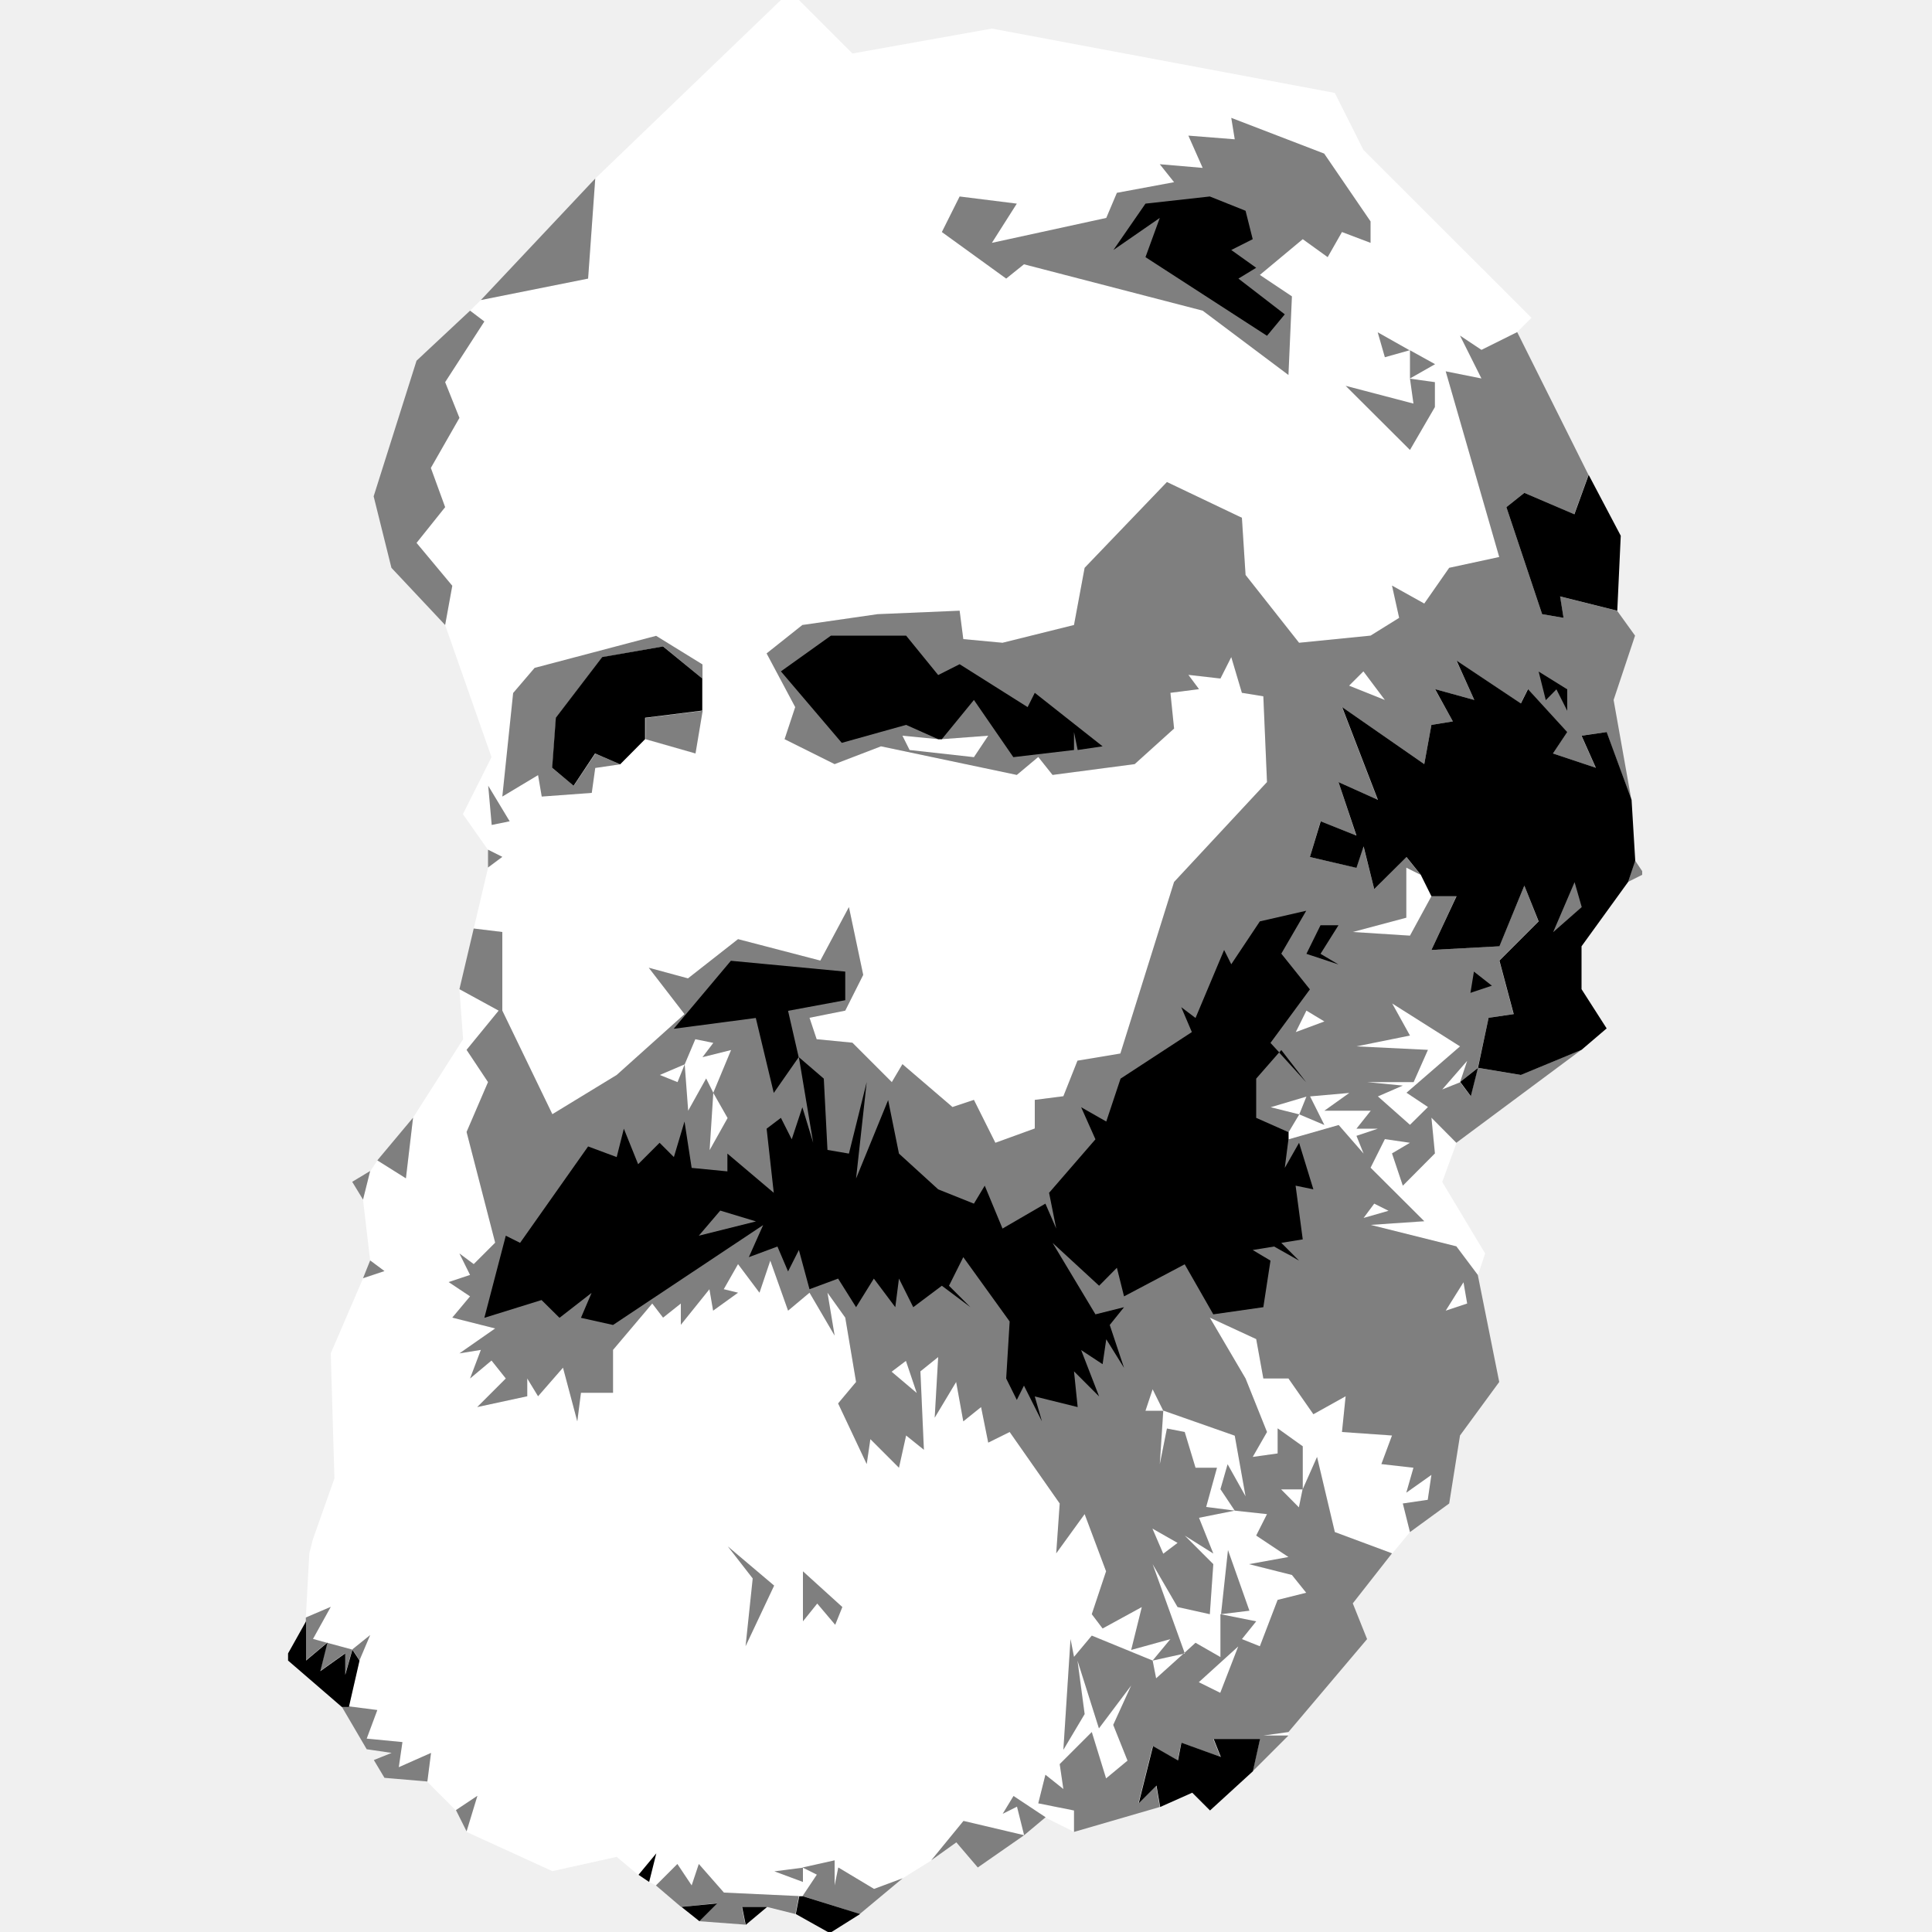
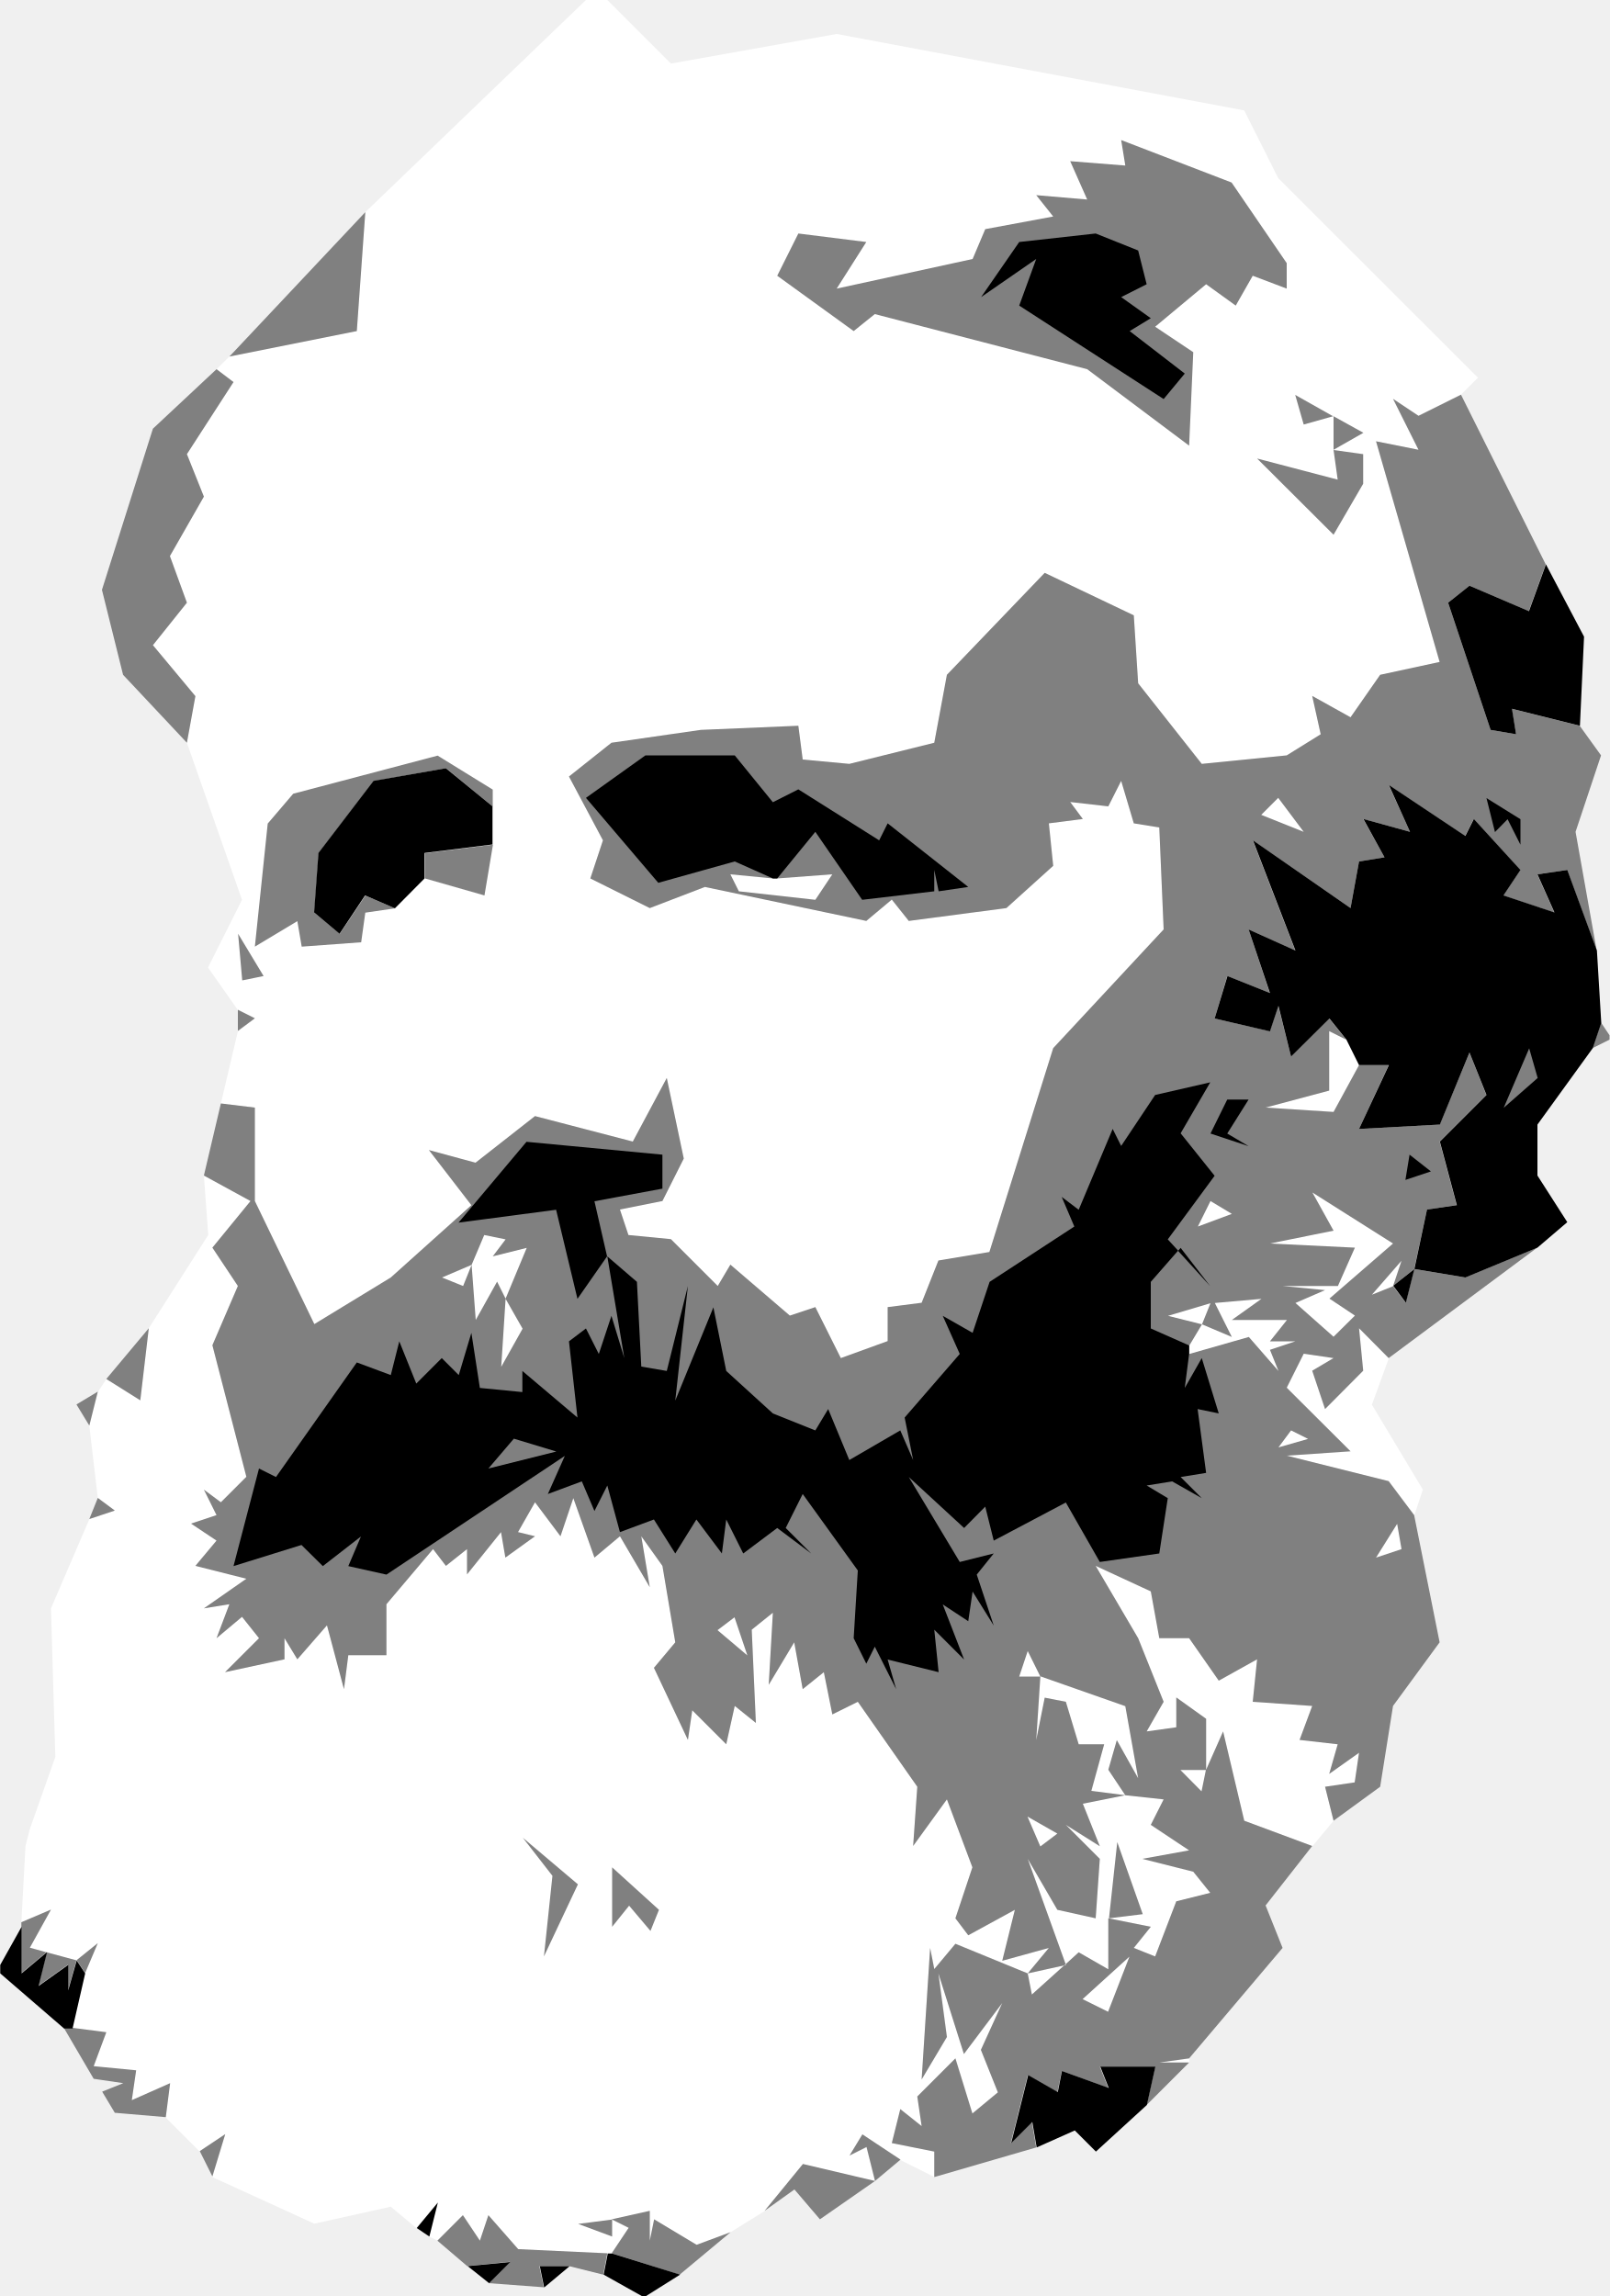
- <svg xmlns="http://www.w3.org/2000/svg" version="1.2" viewBox="0 0 1000 1000" width="1000" height="1000">
+ <svg xmlns="http://www.w3.org/2000/svg" version="1.2" viewBox="0 0 701 1000" width="701" height="1000">
  <style>
		.s0 { fill: #ffffff } 
- 		.s1 { fill: #7f7f7f } 
+ 		.s1 { fill: #808080 } 
		.s2 { fill: #000000 } 
	</style>
  <g id="Layer 1">
-     <path id="Path 0" fill-rule="evenodd" class="s0" d="m308.1 92.4l96.1-92.4h9.3l27.7 27.7 72.2-12.9 177.5 33.3 14.8 29.5 87 86.9-7.4 7.4-18.5 9.2-11.1-7.3 11.1 22.1-18.5-3.7 27.7 96.2-25.9 5.5-12.9 18.5-16.7-9.3 3.7 16.7-14.8 9.2-37 3.7-27.7-35.1-1.9-29.6-38.8-18.5-42.5 44.4-5.6 29.6-37 9.2-20.3-1.8-1.9-14.8-42.5 1.8-38.9 5.6-18.5 14.8 14.8 27.7-5.5 16.6 25.9 13 24-9.3 70.3 14.8 11.1-9.2 7.4 9.2 42.6-5.5 20.3-18.5-1.8-18.5 14.7-1.9-5.5-7.3 16.6 1.8 5.6-11.1 5.5 18.5 11.1 1.8 1.9 44.4-48.1 51.8-27.7 88.7-22.2 3.7-7.4 18.5-14.8 1.8v14.8l-20.4 7.4-11.1-22.2-11.1 3.7-25.9-22.2-5.5 9.3-20.4-20.4-18.5-1.8-3.7-11.1 18.5-3.7 9.3-18.5-7.4-35.1-14.8 27.7-42.5-11.1-25.9 20.4-20.4-5.6 18.5 24.1-35.1 31.4-33.3 20.3-25.9-53.6v-40.7l-14.8-1.8 7.4-31.4 7.4-5.6-7.4-3.7-13-18.5 14.8-29.5-24-68.4 3.7-20.4-18.5-22.1 14.8-18.5-7.4-20.4 14.8-25.8-7.4-18.5 20.3-31.4-7.4-5.6 5.6-5.5 55.5-11.1zm432.8 371.5l-11.1 20.3-29.6-1.8 27.7-7.4v-25.9l7.4 3.7zm-527.1 114.6l25.9-40.6-1.9-25.9 20.4 11.1-16.7 20.3 11.1 16.6-11.1 25.9 14.8 57.3-11.1 11.1-7.4-5.5 5.6 11.1-11.1 3.7 11.1 7.3-9.3 11.1 22.2 5.6-18.5 12.9 11.1-1.8-5.5 14.8 11.1-9.3 7.4 9.3-14.8 14.7 25.9-5.5v-9.2l5.5 9.2 13-14.8 7.4 27.7 1.8-14.7h16.7v-22.2l20.3-24.1 5.6 7.4 9.2-7.4v11.1l14.8-18.5 1.9 11.1 12.9-9.2-7.4-1.9 7.4-12.9 11.1 14.8 5.5-16.6 9.3 25.8 11.1-9.2 12.9 22.2-3.7-22.2 9.3 12.9 5.5 33.3-9.2 11.1 14.8 31.4 1.8-12.9 14.8 14.8 3.7-16.7 9.3 7.4-1.9-40.6 9.3-7.4-1.9 31.4 11.1-18.5 3.7 20.3 9.3-7.4 3.7 18.5 11.1-5.5 25.9 37-1.9 25.8 14.8-20.3 11.1 29.6-7.4 22.2 5.6 7.3 20.3-11-5.5 22.1 20.3-5.5-9.2 11.1-31.5-13-9.2 11.1-1.9-9.2-3.7 57.3 11.1-18.5-3.7-27.7 11.1 35.1 16.7-22.2-9.3 20.4 7.4 18.4-11.1 9.3-7.4-24-16.6 16.6 1.8 12.9-9.2-7.4-3.7 14.8 18.5 3.7v11.1l-14.8-7.4-16.7-11.1-5.5 9.3 7.4-3.7 3.7 14.8-31.5-7.4-16.6 20.3-14.8 9.2-14.8 5.6-18.5-11.1-1.9 9.2v-12.9l-16.6 3.7 7.4 3.7-7.4 11.1h-1.9l-38.8-1.9-12.9-14.8-3.7 11.1-7.4-11.1-11.1 11.1-3.7-1.8 3.7-14.8-9.3 11.1-11.1-9.3-33.3 7.4-44.4-20.3 5.6-18.5-11.1 7.4-14.8-14.8 1.8-14.8-16.6 7.4 1.8-12.9-18.5-1.8 5.6-14.8-14.8-1.9 5.5-24 5.6-13-9.3 7.4-20.3-5.5 9.2-16.6-12.9 5.5 1.8-33.3 1.9-7.4 11.1-31.4-1.9-64.7 16.7-38.8 11.1-3.7-7.4-5.5-3.7-31.5 3.7-14.7 3.7-5.6 14.8 9.2zm551.2 81.4l-11.1-14.8-44.4-11.1 27.7-1.8-27.7-27.8 7.4-14.8 12.9 1.9-9.2 5.5 5.5 16.7 16.7-16.7-1.9-18.5 13 13-7.4 20.3 22.2 37zm-120.3 53.6l-18.5-31.4 24.1 11.1 3.7 20.3h12.9l13 18.5 16.6-9.3-1.8 18.5 25.9 1.9-5.6 14.8 16.7 1.8-3.7 12.9 12.9-9.2-1.8 12.9-13 1.9 3.7 14.8-9.2 11.1-29.6-11.1-9.3-38.8-7.4 16.6v-22.2l-12.9-9.2v12.9l-13 1.9 7.4-13zm-42.5 16.7l37 12.9 5.5 31.4-9.2-16.6-3.7 12.9 7.4 11.1-14.8-1.8 5.5-20.4h-11.1l-5.5-18.5-9.2-1.8-3.7 18.5zm36.9 51.7l16.7 1.9-5.6 11.1 16.7 11.1-20.4 3.7 22.2 5.5 7.4 9.3-14.8 3.6-9.2 24.1-9.3-3.7 7.4-9.3-18.5-3.7v22.2l-12.9-7.4-5.7 5.2-16.5-45.8 13 22.1 16.6 3.7 1.8-25.8-14.7-14.8 14.7 9.2-7.4-18.5zm-40.6 86.9l-1.9-9.2 15.9-3.6zm14.1-12.7l0.6-0.6 0.1 0.4zm54.4 42.3h-13l13-1.8z" />
-     <path id="Path 1" fill-rule="evenodd" class="s1" d="m248.9 155.3l59.2-62.9-3.7 51.8zm-18.5 168.2l-27.8-29.6-9.2-37 22.2-70.2 27.7-25.9 7.4 5.6-20.3 31.4 7.4 18.5-14.8 25.9 7.4 20.3-14.8 18.5 18.5 22.2zm88.8 232.9l35.1-31.5-18.5-24 20.3 5.5 25.9-20.3 42.6 11.1 14.8-27.7 7.4 35.1-9.3 18.5-18.5 3.7 3.7 11.1 18.5 1.8 20.4 20.4 5.5-9.3 25.9 22.2 11.1-3.7 11.1 22.2 20.4-7.4v-14.8l14.8-1.9 7.3-18.4 22.2-3.7 27.8-88.8 48.1-51.7-1.9-44.4-11.1-1.8-5.5-18.5-5.6 11.1-16.6-1.9 5.5 7.4-14.8 1.9 1.9 18.5-20.4 18.4-42.5 5.6-7.4-9.3-11.1 9.3-70.3-14.8-24 9.2-25.9-12.9 5.5-16.6-14.8-27.8 18.5-14.7 38.9-5.6 42.5-1.8 1.9 14.7 20.3 1.9 37-9.2 5.5-29.6 42.6-44.4 38.8 18.5 1.9 29.6 27.7 35.1 37-3.7 14.8-9.2-3.7-16.7 16.7 9.3 12.9-18.5 25.9-5.6-27.7-96.1 18.5 3.7-11.1-22.2 11.1 7.4 18.5-9.2 36.9 73.9-7.4 20.4-25.8-11.1-9.3 7.4 18.5 55.4 11.1 1.9-1.9-11.1 29.6 7.4 9.3 12.9-11.1 33.3 9.2 51.7-12.9-35.1-13 1.9 7.4 16.6-22.2-7.4 7.4-11.1-20.3-22.2-3.7 7.4-33.3-22.2 9.3 20.4-20.4-5.6 9.3 16.7-11.1 1.8-3.7 20.3-42.6-29.5 18.5 48-20.3-9.2 9.2 27.7-18.5-7.4-5.5 18.5 24 5.5 3.7-11 5.6 22.1 16.6-16.6 7.4 9.2-7.4-3.7v25.9l-27.7 7.4 29.6 1.9 11.1-20.4h12.9l-12.9 27.8 35.1-1.9 13-31.4 7.3 18.5-20.3 20.3 7.4 27.7-12.9 1.9-5.6 25.9-9.2 7.4 5.5 7.3 3.7-14.7 22.2 3.7 31.4-13-64.7 48.1-12.9-13 1.8 18.5-16.6 16.7-5.6-16.7 9.3-5.5-13-1.9-7.4 14.8 27.8 27.7-27.8 1.9 44.4 11.1 11.1 14.8 11.1 55.4-20.3 27.7-5.6 35.2-20.3 14.8-3.7-14.8 12.9-1.9 1.9-12.9-13 9.2 3.7-12.9-16.6-1.9 5.5-14.8-25.9-1.8 1.9-18.5-16.7 9.3-12.9-18.5h-13l-3.7-20.4-24-11.1 18.5 31.5 11.1 27.7-7.4 12.9 12.9-1.8v-13l13 9.3v22.2l7.4-16.7 9.2 38.9 29.6 11-20.3 25.9 7.4 18.5-40.7 48.1-13 1.8h13l-18.5 18.5 3.7-16.6h-24.1l3.7 9.2-20.3-7.4-1.9 9.3-12.9-7.4-7.4 29.5 9.2-9.2 1.9 11.1-44.4 12.9v-11.1l-18.5-3.7 3.7-14.8 9.3 7.4-1.9-12.9 16.6-16.6 7.4 24 11.1-9.2-7.4-18.5 9.3-20.4-16.7 22.2-11.1-35.1 3.7 27.7-11 18.5 3.7-57.3 1.8 9.2 9.2-11 31.5 12.9 1.8 9.2 14.1-12.7-15.9 3.5 9.2-11.1-20.3 5.6 5.5-22.2-20.3 11.1-5.6-7.4 7.4-22.2-11.1-29.6-14.7 20.3 1.8-25.8-25.9-37-11.1 5.5-3.7-18.4-9.2 7.4-3.7-20.4-11.1 18.5 1.8-31.4-9.2 7.4 1.8 40.6-9.2-7.4-3.7 16.7-14.8-14.8-1.9 12.9-14.8-31.4 9.3-11.1-5.6-33.3-9.2-12.9 3.7 22.2-13-22.2-11.1 9.3-9.2-25.9-5.6 16.6-11.1-14.8-7.4 13 7.4 1.8-12.9 9.3-1.9-11.1-14.8 18.4v-11l-9.2 7.3-5.6-7.3-20.3 24v22.2h-16.6l-1.9 14.8-7.4-27.8-12.9 14.8-5.6-9.2v9.2l-25.9 5.6 14.8-14.8-7.4-9.3-11.1 9.3 5.6-14.8-11.1 1.8 18.5-12.9-22.2-5.6 9.2-11-11.1-7.4 11.1-3.7-5.5-11.1 7.4 5.5 11.1-11.1-14.8-57.3 11.1-25.8-11.1-16.7 16.6-20.3-20.3-11.1 7.4-31.4 14.8 1.8v40.7l25.9 53.6zm299.6 293.9l12.9 7.4v-22.2l18.5 3.7-7.4 9.2 9.3 3.7 9.2-24 14.8-3.7-7.4-9.2-22.2-5.6 20.4-3.7-16.7-11.1 5.6-11.1-16.7-1.8-7.4-11.1 3.7-12.9 9.3 16.6-5.6-31.4-37-13-1.8 27.8 3.7-18.5 9.2 1.8 5.6 18.5h11.1l-5.6 20.3 14.8 1.9-18.5 3.7 7.4 18.5-14.8-9.3 14.8 14.8-1.8 25.9-16.7-3.7-12.9-22.2 16.5 45.8-0.6 0.6 0.8-0.2-0.2-0.3zm-5.7 5.1h0.1l-0.1 0.1zm-360.5-415.6l7.4 3.7-7.4 5.5zm590 16.7l3.7-11.1 3.7 5.5v1.9zm-647.3 144.1l18.5-22.1-3.7 31.4zm-7.4 20.3l-5.6-9.2 9.3-5.6zm0 40.7l3.7-9.2 7.4 5.5zm-29.6 175.6l12.9-5.5-9.2 16.6 7.2 2-10.9 9.1zm24 16.6l-3.7 13v-11.1l-12.9 9.2 3.6-14.6zm-12.9-3.6h-0.2l0.2-0.1zm13 3.5l9.2-7.4-5.5 13zm38.8 68.4l-22.2-1.9-5.5-9.2 9.2-3.7-12.9-1.9-13-22.2h3.7l14.8 1.9-5.5 14.8 18.5 1.8-1.9 13 16.7-7.4zm14.8 14.8l11.1-7.4-5.6 18.4zm294.1 13l-3.7-14.8-7.4 3.7 5.6-9.2 16.6 11zm-48.1 13l16.7-20.4 31.4 7.4-24 16.7-11.1-13zm-66.6 3.7l16.6-3.7v13l1.9-9.3 18.5 11.1 14.8-5.5-22.2 18.5-29.6-9.3 7.4-11.1zm-75.9 9.3l11.1-11.1 7.4 11.1 3.7-11.1 13 14.8 38.8 1.8-1.8 9.3-14.8-3.7h-13l1.9 9.2-24.1-1.8 9.3-9.3-18.5 1.9z" />
-     <path id="Path 2" class="s2" d="m837.1 316.1l-29.6-7.4 1.8 11.1-11.1-1.9-18.5-55.4 9.3-7.4 25.9 11.1 7.4-20.4 16.6 31.5zm-101.7 136.7l-7.4-9.2-16.7 16.6-5.5-22.1-3.7 11.1-24.1-5.6 5.6-18.5 18.5 7.4-9.3-27.7 20.4 9.2-18.5-48 42.5 29.5 3.7-20.3 11.1-1.8-9.2-16.7 20.3 5.6-9.2-20.4 33.3 22.2 3.7-7.4 20.3 22.2-7.4 11.1 22.2 7.4-7.4-16.6 13-1.9 12.9 35.1 1.9 31.5-3.7 11-24.1 33.3v22.2l13 20.3-13 11.1-31.4 13-22.2-3.7 5.5-25.9 13-1.9-7.4-27.7 20.3-20.3-7.4-18.5-12.9 31.4-35.2 1.9 13-27.8h-13zm20.4 107.2l9.2-7.3-3.7 14.7zm-606.7 295.8l9.3-16.6v20.3l11.1-9.3-3.7 14.8 12.9-9.2v11.1l3.7-13 3.7 5.6-5.5 24h-3.7l-27.8-24zm451.4 79.5l-1.9-11.1-9.2 9.2 7.4-29.6 12.9 7.4 1.8-9.2 20.4 7.4-3.7-9.3h24l-3.7 16.7-22.2 20.3-9.2-9.2zm-270 35.1l9.2-11.1-3.7 14.8zm85.1 11.1l29.6 9.2-14.8 9.3h-1.9l-16.6-9.3 1.8-9.2zm-62.9 5.5l18.5-1.8-9.2 9.2zm33.3 9.3l-1.9-9.3h13z" />
-     <path id="Path 3" fill-rule="evenodd" class="s0" d="m705.7 347.5l11.1 14.8-18.5-7.4zm-218.2 35.1l24-1.8-7.4 11.1-33.3-3.7-3.7-7.4 18.5 1.8zm233.1 136.8l35.1 22.2-27.7 24 11.1 7.4-9.3 9.2-16.6-14.7 12.9-5.6-18.5-1.8h24.1l7.4-16.7-37-1.8 27.7-5.6zm-44.4 3.7l9.3 5.6-14.8 5.5zm-321.8 27.8l5.5-13 9.3 1.9-5.6 7.4 14.8-3.7-9.2 22.1-3.7-7.4-9.3 16.7zm0 0l-3.7 9.2-9.2-3.7zm401.3 9.3l-9.2 3.7 12.9-14.8zm-386.5 5.5l7.4 13-9.3 16.6zm303.3 11.1l13 5.5-7.4-14.8 20.3-1.8-12.9 9.2h24l-7.4 9.3h11.1l-11.1 3.7 3.7 9.2-12.9-14.8-25.9 7.4v-3.7zm0 0l-14.8-3.7 18.5-5.5zm38.8 46.2l7.4 3.7-12.9 3.7zm46.2 40.7l1.9 11-11.1 3.7zm-288.6 40.7l5.6 16.6-13-11zm133.2 25.8h-9.2l3.7-11.1zm72.1 40.7l-1.9 9.3-9.2-9.3zm-77.7 20.3l13 7.4-7.4 5.6zm44.4 61l-9.3 24-11.1-5.5z" />
-     <path id="Path 4" fill-rule="evenodd" class="s1" d="m637.3 61l48.1 18.5 24 35.1v11.1l-14.8-5.6-7.4 13-12.9-9.3-22.2 18.5 16.6 11.1-1.8 40.7-44.4-33.3-92.5-24-9.2 7.4-33.3-24.1 9.2-18.4 29.6 3.7-12.9 20.3 59.2-12.9 5.5-13 29.6-5.5-7.4-9.3 22.2 1.9-7.4-16.7 24 1.9zm92.5 134.9v-14.6l13 7.2zm0-14.6l-0.2-0.1 0.2-0.1zm-13 3.6l-3.7-12.9 16.5 9.3zm13 11.1l12.9 1.8v12.9l-12.9 22.2-33.3-33.2 35.1 9.2zm-408.7 199.6l-13 1.9-1.8 12.9-25.9 1.9-1.9-11.1-18.5 11.1 5.6-53.6 11.1-13 62.9-16.6 24 14.8v7.4l-20.3-16.7-31.5 5.6-24 31.4-1.9 25.9 11.1 9.2 11.1-16.6zm13-13v-11l29.6-3.7-3.7 22.1zm-81.4 24.1l11.1 18.4-9.3 1.9zm562.3 49.9l3.7 12.9-14.8 13zm-438.3 343.8l24 20.3-14.8 31.4 3.7-35.1zm255.3 35.1l3.6-33.2 11.1 31.4zm-216.4-22.2l20.4 18.5-3.7 9.2-9.3-11-7.4 9.2zm0 153.4v7.4l-14.8-5.5z" />
-     <path id="Path 5" fill-rule="evenodd" class="s2" d="m485.6 382.6l-16.6-7.4-33.3 9.3-31.5-37 25.9-18.5h38.9l16.6 20.4 11.1-5.6 35.2 22.2 3.7-7.4 35.1 27.7-12.9 1.9-1.9-9.3v9.3l-31.4 3.7-20.4-29.6-16.6 20.3zm-164.6 13l-13-5.6-11.1 16.7-11.1-9.3 1.9-25.9 24-31.4 31.5-5.5 20.3 16.6v16.6l-29.6 3.7v11.1zm475.4-48l14.8 9.2v11.1l-5.6-11.1-5.5 5.6zm-382.9 199.6l12.9 11.1 1.9 36.9 11.1 1.9 9.2-37-5.5 49.9 16.6-40.6 5.6 27.7 20.3 18.5 18.5 7.4 5.6-9.3 9.2 22.2 22.2-12.9 5.6 12.9-3.7-18.5 24-27.7-7.4-16.6 13 7.4 7.4-22.2 36.9-24.1-5.5-12.9 7.4 5.6 14.8-35.2 3.7 7.4 14.8-22.2 24-5.5-12.9 22.2 14.8 18.5-20.4 27.7 4.5 4.9-11.9 13.6v20.3l16.7 7.4v3.7l-1.9 14.8 7.4-13 7.4 24.1-9.2-1.9 3.7 27.8-11.1 1.8 9.2 9.2-12.9-7.3-11.1 1.8 9.2 5.5-3.7 24.1-25.9 3.7-14.8-25.9-31.4 16.6-3.7-14.8-9.2 9.3-24.1-22.2 22.2 37 14.8-3.7-7.4 9.2 7.4 22.2-9.2-14.8-1.9 12.9-11.1-7.3 9.3 24-13-13 1.9 18.5-22.2-5.5 3.7 12.9-9.3-18.5-3.7 7.4-5.5-11.1 1.8-29.5-24-33.3-7.4 14.8 11.1 11.1-14.8-11.1-14.8 11.1-7.4-14.8-1.9 14.8-11.1-14.8-9.2 14.8-9.3-14.8-14.8 5.5-5.5-20.3-5.6 11.1-5.5-12.9-14.8 5.5 7.4-16.6-77.7 51.7-16.6-3.7 5.5-12.9-16.6 12.9-9.3-9.2-29.6 9.2 11.1-42.5 7.4 3.7 35.2-49.9 14.8 5.5 3.7-14.7 7.4 18.4 11.1-11.1 7.4 7.4 5.5-18.4 3.7 24 18.5 1.8v-9.2l24 20.3-3.7-33.2 7.4-5.6 5.6 11.1 5.5-16.6 5.6 18.4zm248.6-2.4l1.1-1.3 12.9 16.7zm21.4-65.9h9.3l-9.3 14.8 9.3 5.5-16.6-5.5zm-270.1 68.3l-12.9 18.5-9.3-38.8-42.5 5.6 29.6-35.2 59.2 5.6v14.8l-29.6 5.5zm349.5-44.3l9.3 7.3-11.1 3.7z" />
-     <path id="Path 6" class="s1" d="m372.8 626.6l18.5 5.6-29.6 7.4z" />
-     <path id="Path 7" class="s2" d="m626.2 101.7l18.5 7.4 3.7 14.7-11.1 5.6 12.9 9.2-9.2 5.6 24 18.5-9.2 11.1-62.9-40.7 7.4-20.3-24 16.6 16.6-24z" />
+     <path id="Path 0" fill-rule="evenodd" class="s0" d="m159.1 92.4l96.1-92.4h9.3l27.7 27.7 72.2-12.9 177.5 33.3 14.8 29.5 87 86.9-7.4 7.4-18.5 9.2-11.1-7.3 11.1 22.1-18.5-3.7 27.7 96.2-25.9 5.5-12.9 18.5-16.7-9.3 3.7 16.7-14.8 9.2-37 3.7-27.7-35.1-1.9-29.6-38.8-18.5-42.5 44.4-5.6 29.6-37 9.2-20.3-1.8-1.9-14.8-42.5 1.8-38.9 5.6-18.5 14.8 14.8 27.7-5.5 16.6 25.9 13 24-9.3 70.3 14.8 11.1-9.2 7.4 9.2 42.6-5.5 20.3-18.5-1.8-18.5 14.7-1.9-5.5-7.3 16.6 1.8 5.6-11.1 5.5 18.5 11.1 1.8 1.9 44.4-48.1 51.8-27.7 88.7-22.2 3.7-7.4 18.5-14.8 1.8v14.8l-20.4 7.4-11.1-22.2-11.1 3.7-25.9-22.2-5.5 9.3-20.4-20.4-18.5-1.8-3.7-11.1 18.5-3.7 9.3-18.5-7.4-35.1-14.8 27.7-42.5-11.1-25.9 20.4-20.4-5.6 18.5 24.1-35.1 31.4-33.3 20.3-25.9-53.6v-40.7l-14.8-1.8 7.4-31.4 7.4-5.6-7.4-3.7-13-18.5 14.8-29.5-24-68.4 3.7-20.4-18.5-22.1 14.8-18.5-7.4-20.4 14.8-25.8-7.4-18.5 20.3-31.4-7.4-5.6 5.6-5.5 55.5-11.1zm432.8 371.5l-11.1 20.3-29.6-1.8 27.7-7.4v-25.9l7.4 3.7zm-527.1 114.6l25.9-40.6-1.9-25.9 20.4 11.1-16.7 20.3 11.1 16.6-11.1 25.9 14.8 57.3-11.1 11.1-7.4-5.5 5.6 11.1-11.1 3.7 11.1 7.3-9.3 11.1 22.2 5.6-18.5 12.9 11.1-1.8-5.5 14.8 11.1-9.3 7.4 9.3-14.8 14.7 25.9-5.5v-9.2l5.5 9.2 13-14.8 7.4 27.7 1.8-14.7h16.7v-22.2l20.3-24.1 5.6 7.4 9.2-7.4v11.1l14.8-18.5 1.9 11.1 12.9-9.2-7.4-1.9 7.4-12.9 11.1 14.8 5.5-16.6 9.3 25.8 11.1-9.2 12.9 22.2-3.7-22.2 9.3 12.9 5.5 33.3-9.2 11.1 14.8 31.4 1.8-12.9 14.8 14.8 3.7-16.7 9.3 7.4-1.9-40.6 9.3-7.4-1.9 31.4 11.1-18.5 3.7 20.3 9.3-7.4 3.7 18.5 11.1-5.5 25.9 37-1.9 25.8 14.8-20.3 11.1 29.6-7.4 22.2 5.6 7.3 20.3-11-5.5 22.1 20.3-5.5-9.2 11.1-31.5-13-9.2 11.1-1.9-9.2-3.7 57.3 11.1-18.5-3.7-27.7 11.1 35.1 16.7-22.2-9.3 20.4 7.4 18.4-11.1 9.3-7.4-24-16.6 16.6 1.8 12.9-9.2-7.4-3.7 14.8 18.5 3.7v11.1l-14.8-7.4-16.7-11.1-5.5 9.3 7.4-3.7 3.7 14.8-31.5-7.4-16.6 20.3-14.8 9.2-14.8 5.6-18.5-11.1-1.9 9.2v-12.9l-16.6 3.7 7.4 3.7-7.4 11.1h-1.9l-38.8-1.9-12.9-14.8-3.7 11.1-7.4-11.1-11.1 11.1-3.7-1.8 3.7-14.8-9.3 11.1-11.1-9.3-33.3 7.4-44.4-20.3 5.6-18.5-11.1 7.4-14.8-14.8 1.8-14.8-16.6 7.4 1.8-12.9-18.5-1.8 5.6-14.8-14.8-1.9 5.5-24 5.6-13-9.3 7.4-20.3-5.5 9.2-16.6-12.9 5.5 1.8-33.3 1.9-7.4 11.1-31.4-1.9-64.7 16.7-38.8 11.1-3.7-7.4-5.5-3.7-31.5 3.7-14.7 3.7-5.6 14.8 9.2zm551.2 81.4l-11.1-14.8-44.4-11.1 27.7-1.8-27.7-27.8 7.4-14.8 12.9 1.9-9.2 5.5 5.5 16.7 16.7-16.7-1.9-18.5 13 13-7.4 20.3 22.2 37zm-120.3 53.6l-18.5-31.4 24.1 11.1 3.7 20.3h12.9l13 18.5 16.6-9.3-1.8 18.5 25.9 1.9-5.6 14.8 16.7 1.8-3.7 12.9 12.9-9.2-1.8 12.9-13 1.9 3.7 14.8-9.2 11.1-29.6-11.1-9.3-38.8-7.4 16.6v-22.2l-12.9-9.2v12.9l-13 1.9 7.4-13zm-42.5 16.7l37 12.9 5.5 31.4-9.2-16.6-3.7 12.9 7.4 11.1-14.8-1.8 5.5-20.4h-11.1l-5.5-18.5-9.2-1.8-3.7 18.5zm36.9 51.7l16.7 1.9-5.6 11.1 16.7 11.1-20.4 3.7 22.2 5.5 7.4 9.3-14.8 3.6-9.2 24.1-9.3-3.7 7.4-9.3-18.5-3.7v22.2l-12.9-7.4-5.7 5.2-16.5-45.8 13 22.1 16.6 3.7 1.8-25.8-14.7-14.8 14.7 9.2-7.4-18.5zm-40.6 86.9l-1.9-9.2 15.9-3.6zm14.1-12.7l0.6-0.6 0.1 0.4zm54.4 42.3h-13l13-1.8z" />
+     <path id="Path 1" fill-rule="evenodd" class="s1" d="m99.9 155.3l59.2-62.9-3.7 51.8zm-18.5 168.2l-27.8-29.6-9.2-37 22.2-70.2 27.7-25.9 7.4 5.6-20.3 31.4 7.4 18.5-14.8 25.9 7.4 20.3-14.8 18.5 18.5 22.2zm88.8 232.9l35.1-31.5-18.5-24 20.3 5.5 25.9-20.3 42.6 11.1 14.8-27.7 7.4 35.1-9.3 18.5-18.5 3.7 3.7 11.1 18.5 1.8 20.4 20.4 5.5-9.3 25.9 22.2 11.1-3.7 11.1 22.2 20.4-7.4v-14.8l14.8-1.9 7.3-18.4 22.2-3.7 27.8-88.8 48.1-51.7-1.9-44.4-11.1-1.8-5.5-18.5-5.6 11.1-16.6-1.9 5.5 7.4-14.8 1.9 1.9 18.5-20.4 18.4-42.5 5.6-7.4-9.3-11.1 9.3-70.3-14.8-24 9.2-25.9-12.9 5.5-16.6-14.8-27.8 18.5-14.7 38.9-5.6 42.5-1.8 1.9 14.7 20.3 1.9 37-9.2 5.5-29.6 42.6-44.4 38.8 18.5 1.9 29.6 27.7 35.1 37-3.7 14.8-9.2-3.7-16.7 16.7 9.3 12.9-18.5 25.9-5.6-27.7-96.1 18.5 3.7-11.1-22.2 11.1 7.4 18.5-9.2 36.9 73.9-7.4 20.4-25.8-11.1-9.3 7.4 18.5 55.4 11.1 1.9-1.9-11.1 29.6 7.4 9.3 12.9-11.1 33.3 9.2 51.7-12.9-35.1-13 1.9 7.4 16.6-22.2-7.4 7.4-11.1-20.3-22.2-3.7 7.4-33.3-22.2 9.3 20.4-20.4-5.6 9.3 16.7-11.1 1.8-3.7 20.3-42.6-29.5 18.5 48-20.3-9.2 9.2 27.7-18.5-7.4-5.5 18.5 24 5.5 3.7-11 5.6 22.1 16.6-16.6 7.4 9.2-7.4-3.7v25.9l-27.7 7.4 29.6 1.9 11.1-20.4h12.9l-12.9 27.8 35.1-1.9 13-31.4 7.3 18.5-20.3 20.3 7.4 27.7-12.9 1.9-5.6 25.9-9.2 7.4 5.5 7.3 3.7-14.7 22.2 3.7 31.4-13-64.7 48.1-12.9-13 1.8 18.5-16.6 16.7-5.6-16.7 9.3-5.5-13-1.9-7.4 14.8 27.8 27.7-27.8 1.9 44.4 11.1 11.1 14.8 11.1 55.4-20.3 27.7-5.6 35.2-20.3 14.8-3.7-14.8 12.9-1.9 1.9-12.9-13 9.2 3.7-12.9-16.6-1.9 5.5-14.8-25.9-1.8 1.9-18.5-16.7 9.3-12.9-18.5h-13l-3.7-20.4-24-11.1 18.5 31.5 11.1 27.7-7.4 12.9 12.9-1.8v-13l13 9.3v22.2l7.4-16.7 9.2 38.9 29.6 11-20.3 25.9 7.4 18.5-40.7 48.1-13 1.8h13l-18.5 18.5 3.7-16.6h-24.1l3.7 9.2-20.3-7.4-1.9 9.3-12.9-7.4-7.4 29.5 9.2-9.2 1.9 11.1-44.4 12.9v-11.1l-18.5-3.7 3.7-14.8 9.3 7.4-1.9-12.9 16.6-16.6 7.4 24 11.1-9.2-7.4-18.5 9.3-20.4-16.7 22.2-11.1-35.1 3.7 27.7-11 18.5 3.7-57.3 1.8 9.2 9.2-11 31.5 12.9 1.8 9.2 14.1-12.7-15.9 3.5 9.2-11.1-20.3 5.6 5.5-22.2-20.3 11.1-5.6-7.4 7.4-22.2-11.1-29.6-14.7 20.3 1.8-25.8-25.9-37-11.1 5.5-3.7-18.4-9.2 7.4-3.7-20.4-11.1 18.5 1.8-31.4-9.2 7.4 1.8 40.6-9.2-7.4-3.7 16.7-14.8-14.8-1.9 12.9-14.8-31.4 9.3-11.1-5.6-33.3-9.2-12.9 3.7 22.2-13-22.2-11.1 9.3-9.2-25.9-5.6 16.6-11.1-14.8-7.4 13 7.4 1.8-12.9 9.3-1.9-11.1-14.8 18.4v-11l-9.2 7.3-5.6-7.3-20.3 24v22.2h-16.6l-1.9 14.8-7.4-27.8-12.9 14.8-5.6-9.2v9.2l-25.9 5.6 14.8-14.8-7.4-9.3-11.1 9.3 5.6-14.8-11.1 1.8 18.5-12.9-22.2-5.6 9.2-11-11.1-7.4 11.1-3.7-5.5-11.1 7.4 5.5 11.1-11.1-14.8-57.3 11.1-25.8-11.1-16.7 16.6-20.3-20.3-11.1 7.4-31.4 14.8 1.8v40.7l25.9 53.6zm299.6 293.9l12.9 7.4v-22.2l18.5 3.7-7.4 9.2 9.3 3.7 9.2-24 14.8-3.7-7.4-9.2-22.2-5.6 20.4-3.7-16.7-11.1 5.6-11.1-16.7-1.8-18.5 3.7 7.4 18.5-14.8-9.3 14.8 14.8-1.8 25.9-16.7-3.7-12.9-22.2 16.5 45.8-0.6 0.6 0.8-0.2-0.2-0.3zm12.9-79.5l3.7-12.9 9.3 16.6-5.6-31.4-37-13-1.8 27.8 3.7-18.5 9.2 1.8 5.6 18.5h11.1l-5.6 20.3 14.8 1.9zm-18.6 84.7v-0.1h0.1zm-360.5-415.7l7.4 3.7-7.4 5.5zm590 16.7l3.7-11.1 3.7 5.5v1.9zm-647.3 144.1l18.5-22.1-3.7 31.4zm-7.4 20.3l-5.6-9.2 9.3-5.6zm0 40.7l3.7-9.2 7.4 5.5zm-29.6 175.6l12.9-5.5-9.2 16.6 7.2 2-10.9 9.1zm24 16.6l-3.7 13v-11.1l-12.9 9.2 3.6-14.6zm-12.9-3.6h-0.2l0.2-0.1zm13 3.5l9.2-7.4-5.5 13zm38.8 68.4l-22.2-1.9-5.5-9.2 9.2-3.7-12.9-1.9-13-22.2h3.7l14.8 1.9-5.5 14.8 18.5 1.8-1.9 13 16.7-7.4zm14.8 14.8l11.1-7.4-5.6 18.4zm294.1 13l-3.7-14.8-7.4 3.7 5.6-9.2 16.6 11zm-48.1 13l16.7-20.4 31.4 7.4-24 16.7-11.1-13zm-66.6 3.7l16.6-3.7v13l1.9-9.3 18.5 11.1 14.8-5.5-22.2 18.5-29.6-9.3 7.4-11.1zm-75.9 9.3l11.1-11.1 7.4 11.1 3.7-11.1 13 14.8 38.8 1.8-1.8 9.3-14.8-3.7h-13l1.9 9.2-24.1-1.8 9.3-9.3-18.5 1.9z" />
+     <path id="Path 2" class="s2" d="m688.1 316.1l-29.6-7.4 1.8 11.1-11.1-1.9-18.5-55.4 9.3-7.4 25.9 11.1 7.4-20.4 16.6 31.5zm-101.7 136.7l-7.4-9.2-16.7 16.6-5.5-22.1-3.7 11.1-24.1-5.6 5.6-18.5 18.5 7.4-9.3-27.7 20.4 9.2-18.5-48 42.5 29.5 3.7-20.3 11.1-1.8-9.2-16.7 20.3 5.6-9.2-20.4 33.3 22.2 3.7-7.4 20.3 22.2-7.4 11.1 22.2 7.4-7.4-16.6 13-1.9 12.9 35.1 1.9 31.5-3.7 11-24.1 33.3v22.2l13 20.3-13 11.1-31.4 13-22.2-3.7 5.5-25.9 13-1.9-7.4-27.7 20.3-20.3-7.4-18.5-12.9 31.4-35.2 1.9 13-27.8h-13zm20.4 107.2l9.2-7.3-3.7 14.7zm-606.7 295.8l9.3-16.6v20.3l11.1-9.3-3.7 14.8 12.9-9.2v11.1l3.7-13 3.7 5.6-5.5 24h-3.7l-27.8-24zm451.4 79.5l-1.9-11.1-9.2 9.2 7.4-29.6 12.9 7.4 1.8-9.2 20.4 7.4-3.7-9.3h24l-3.7 16.7-22.2 20.3-9.2-9.2zm-270 35.1l9.2-11.1-3.7 14.8zm85.1 11.1l29.6 9.2-14.8 9.3h-1.9l-16.6-9.3 1.8-9.2zm-62.9 5.5l18.5-1.8-9.2 9.2zm33.3 9.3l-1.9-9.3h13z" />
+     <path id="Path 3" fill-rule="evenodd" class="s0" d="m556.7 347.5l11.1 14.8-18.5-7.4zm-218.2 35.1l24-1.8-7.4 11.1-33.3-3.7-3.7-7.4 18.5 1.8zm233.1 136.8l35.1 22.2-27.7 24 11.1 7.4-9.3 9.2-16.6-14.7 12.9-5.6-18.5-1.8h24.1l7.4-16.7-37-1.8 27.7-5.6zm-44.4 3.7l9.3 5.6-14.8 5.5zm-321.8 27.8l5.5-13 9.3 1.9-5.6 7.4 14.8-3.7-9.2 22.1-3.7-7.4-9.3 16.7zm0 0l-3.7 9.2-9.2-3.7zm401.3 9.3l-9.2 3.7 12.9-14.8zm-386.5 5.5l7.4 13-9.3 16.6zm303.3 11.1l13 5.5-7.4-14.8 20.3-1.8-12.9 9.2h24l-7.4 9.3h11.1l-11.1 3.7 3.7 9.2-12.9-14.8-25.9 7.4v-3.7zm0 0l-14.8-3.7 18.5-5.5zm38.8 46.2l7.4 3.7-12.9 3.7zm46.2 40.7l1.9 11-11.1 3.7zm-288.6 40.7l5.6 16.6-13-11zm133.2 25.8h-9.2l3.7-11.1zm72.1 40.7l-1.9 9.3-9.2-9.3zm-77.7 20.3l13 7.4-7.4 5.6zm44.4 61l-9.3 24-11.1-5.5z" />
+     <path id="Path 4" fill-rule="evenodd" class="s1" d="m488.3 61l48.1 18.5 24 35.1v11.1l-14.8-5.6-7.4 13-12.9-9.3-22.2 18.5 16.6 11.1-1.8 40.7-44.4-33.3-92.5-24-9.2 7.4-33.3-24.1 9.2-18.4 29.6 3.7-12.9 20.3 59.2-12.9 5.5-13 29.6-5.5-7.4-9.3 22.2 1.9-7.4-16.7 24 1.9zm92.5 134.9v-14.6l13 7.2zm0-14.6l-0.2-0.1 0.2-0.1zm-13 3.6l-3.7-12.9 16.5 9.3zm13 11.1l12.9 1.8v12.9l-12.9 22.2-33.3-33.2 35.1 9.2zm-408.7 199.6l-13 1.9-1.8 12.9-25.9 1.9-1.9-11.1-18.5 11.1 5.6-53.6 11.1-13 62.9-16.6 24 14.8v7.4l-20.3-16.7-31.5 5.6-24 31.4-1.9 25.9 11.1 9.2 11.1-16.6zm13-13v-11l29.6-3.7-3.7 22.1zm-81.4 24.1l11.1 18.4-9.3 1.9zm562.3 49.9l3.7 12.9-14.8 13zm-438.3 343.8l24 20.3-14.8 31.4 3.7-35.1zm255.3 35.1l3.6-33.2 11.1 31.4zm-216.4-22.2l20.4 18.5-3.7 9.2-9.3-11-7.4 9.2zm0 153.4v7.4l-14.8-5.5z" />
+     <path id="Path 5" fill-rule="evenodd" class="s2" d="m336.6 382.6l-16.6-7.4-33.3 9.3-31.5-37 25.9-18.5h38.9l16.6 20.4 11.1-5.6 35.2 22.2 3.7-7.4 35.1 27.7-12.9 1.9-1.9-9.3v9.3l-31.4 3.7-20.4-29.6-16.6 20.3zm-164.6 13l-13-5.6-11.1 16.7-11.1-9.3 1.9-25.9 24-31.4 31.5-5.5 20.3 16.6v16.6l-29.6 3.7v11.1zm475.4-48l14.8 9.2v11.1l-5.6-11.1-5.5 5.6zm-382.9 199.6l12.9 11.1 1.9 36.9 11.1 1.9 9.2-37-5.5 49.9 16.6-40.6 5.6 27.7 20.3 18.5 18.5 7.4 5.6-9.3 9.2 22.2 22.2-12.9 5.6 12.9-3.7-18.5 24-27.7-7.4-16.6 13 7.4 7.4-22.2 36.9-24.1-5.5-12.9 7.4 5.6 14.8-35.2 3.7 7.4 14.8-22.2 24-5.5-12.9 22.2 14.8 18.5-20.4 27.7 4.5 4.9-11.9 13.6v20.3l16.7 7.4v3.7l-1.9 14.8 7.4-13 7.4 24.1-9.2-1.9 3.7 27.8-11.1 1.8 9.2 9.2-12.9-7.3-11.1 1.8 9.2 5.5-3.7 24.1-25.9 3.7-14.8-25.9-31.4 16.6-3.7-14.8-9.2 9.3-24.1-22.2 22.2 37 14.8-3.7-7.4 9.2 7.4 22.2-9.2-14.8-1.9 12.9-11.1-7.3 9.3 24-13-13 1.9 18.5-22.2-5.5 3.7 12.9-9.3-18.5-3.7 7.4-5.5-11.1 1.8-29.5-24-33.3-7.4 14.8 11.1 11.1-14.8-11.1-14.8 11.1-7.4-14.8-1.9 14.8-11.1-14.8-9.2 14.8-9.3-14.8-14.8 5.5-5.5-20.3-5.6 11.1-5.5-12.9-14.8 5.5 7.4-16.6-77.7 51.7-16.6-3.7 5.5-12.9-16.6 12.9-9.3-9.2-29.6 9.2 11.1-42.5 7.4 3.7 35.2-49.9 14.8 5.5 3.7-14.7 7.4 18.4 11.1-11.1 7.4 7.4 5.5-18.4 3.7 24 18.5 1.8v-9.2l24 20.3-3.7-33.2 7.4-5.6 5.6 11.1 5.5-16.6 5.6 18.4zm248.6-2.4l1.1-1.3 12.9 16.7zm21.4-65.9h9.3l-9.3 14.8 9.3 5.5-16.6-5.5zm-270.1 68.3l-12.9 18.5-9.3-38.8-42.5 5.6 29.6-35.2 59.2 5.6v14.8l-29.6 5.5zm349.5-44.3l9.3 7.3-11.1 3.7z" />
+     <path id="Path 6" class="s1" d="m223.8 626.6l18.5 5.6-29.6 7.4z" />
+     <path id="Path 7" class="s2" d="m477.2 101.7l18.5 7.4 3.7 14.7-11.1 5.6 12.9 9.2-9.2 5.6 24 18.5-9.2 11.1-62.9-40.7 7.4-20.3-24 16.6 16.6-24z" />
  </g>
</svg>
